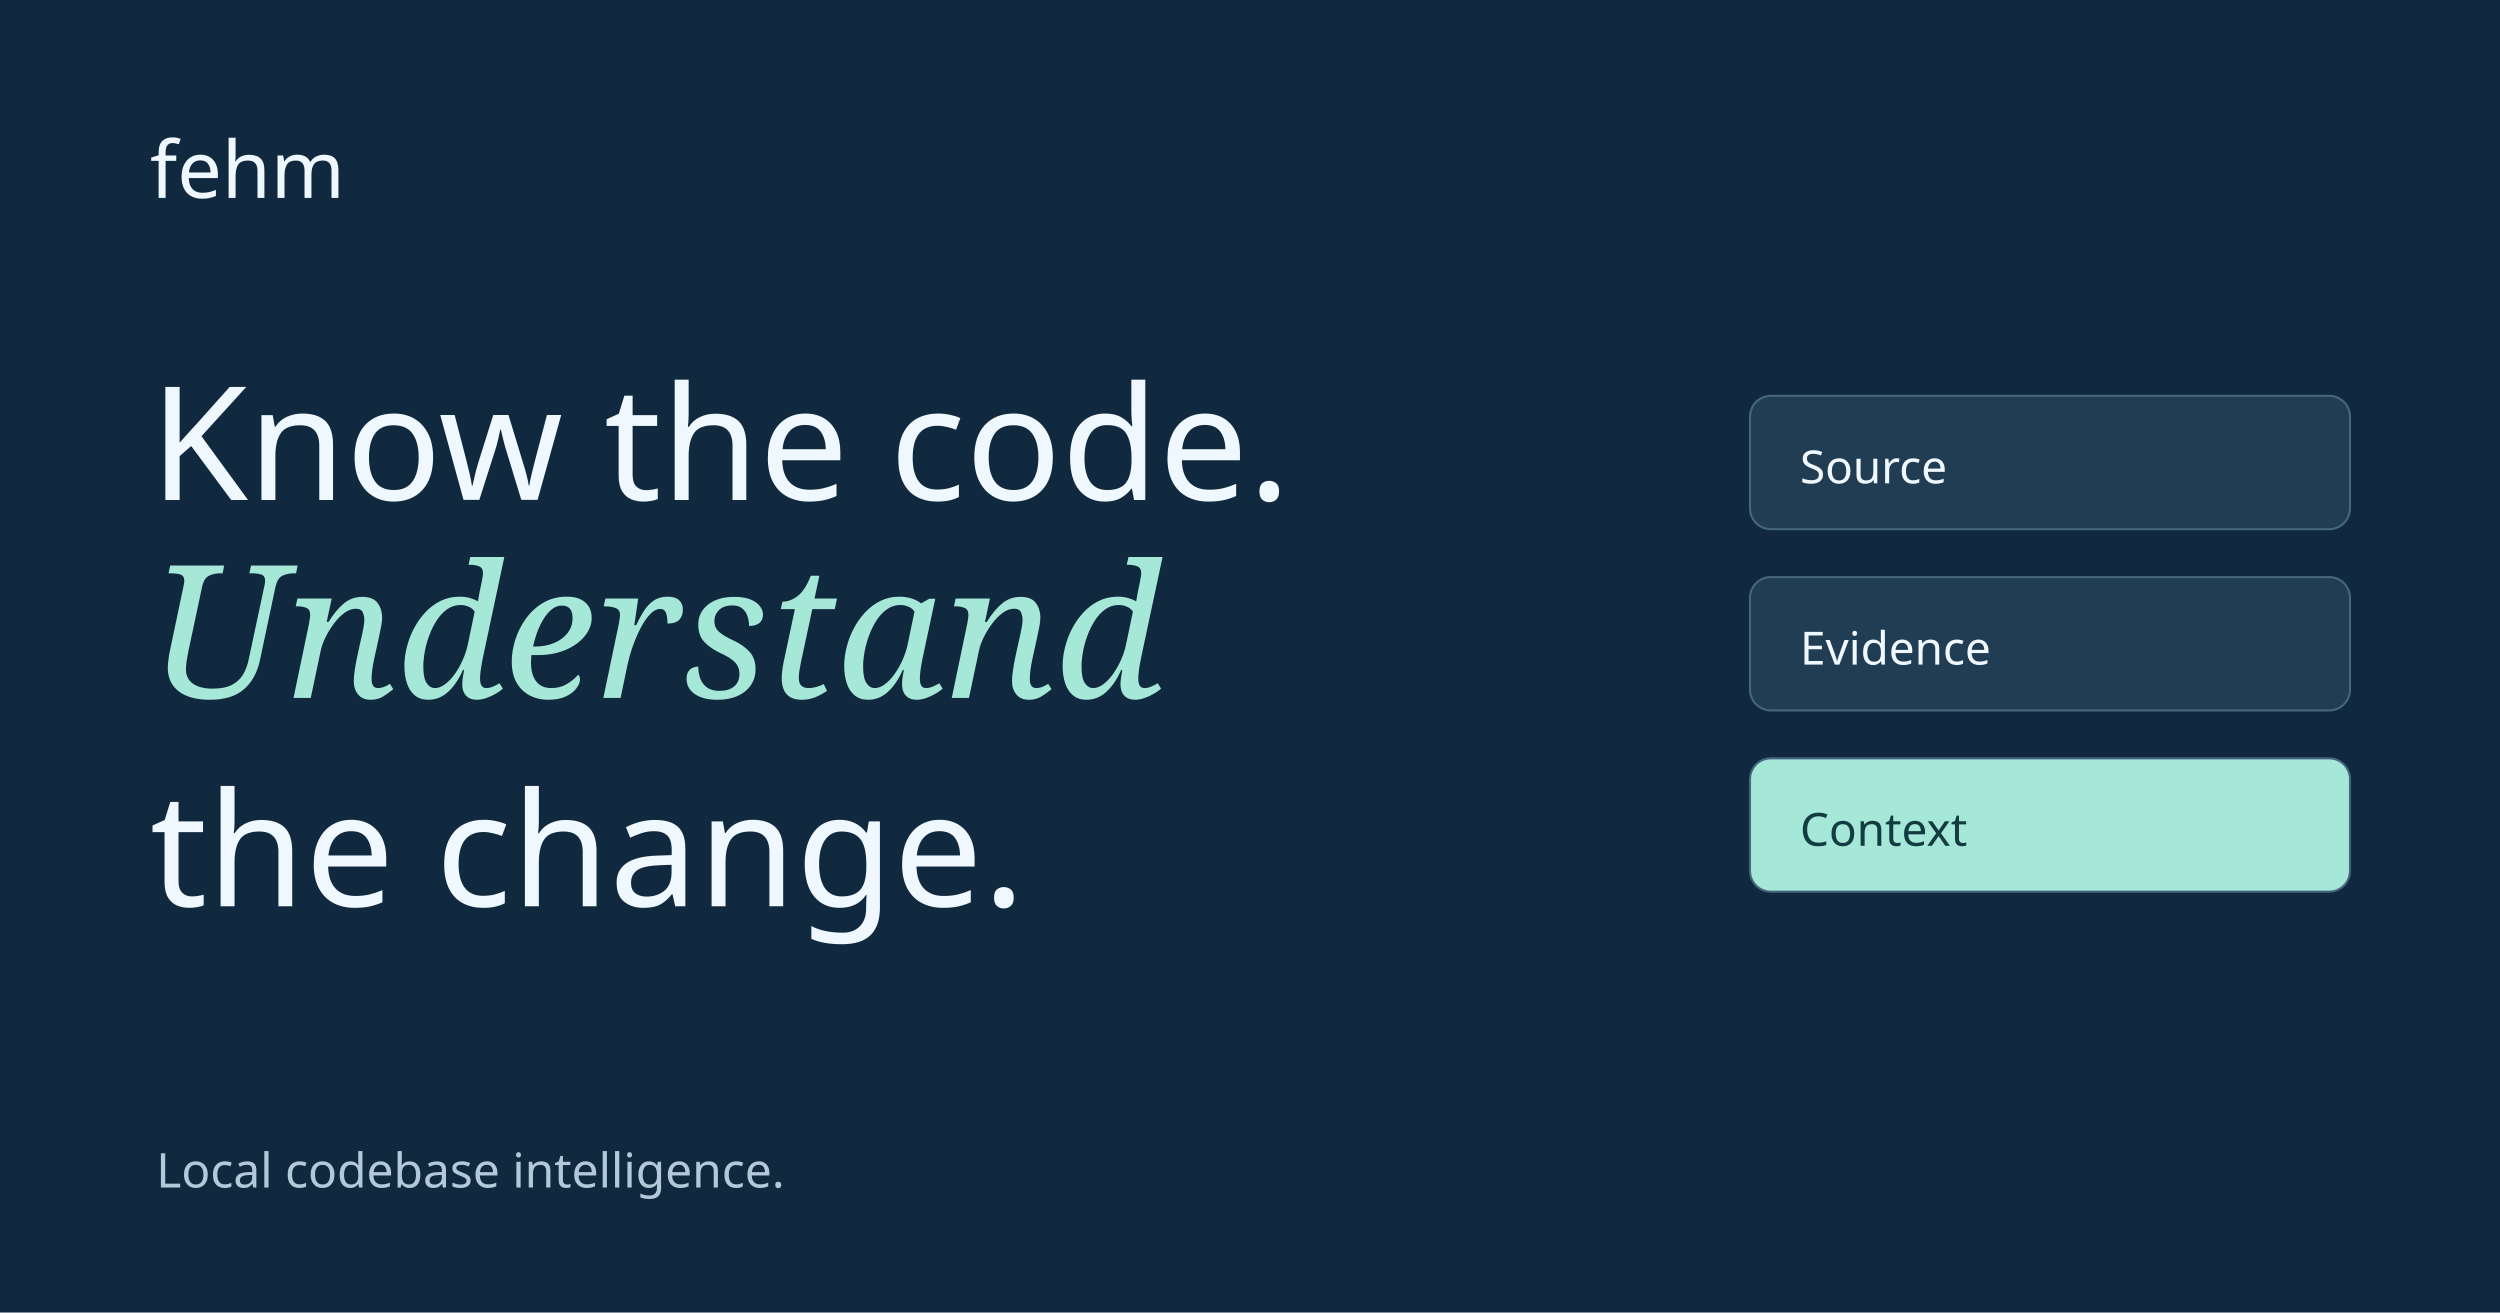
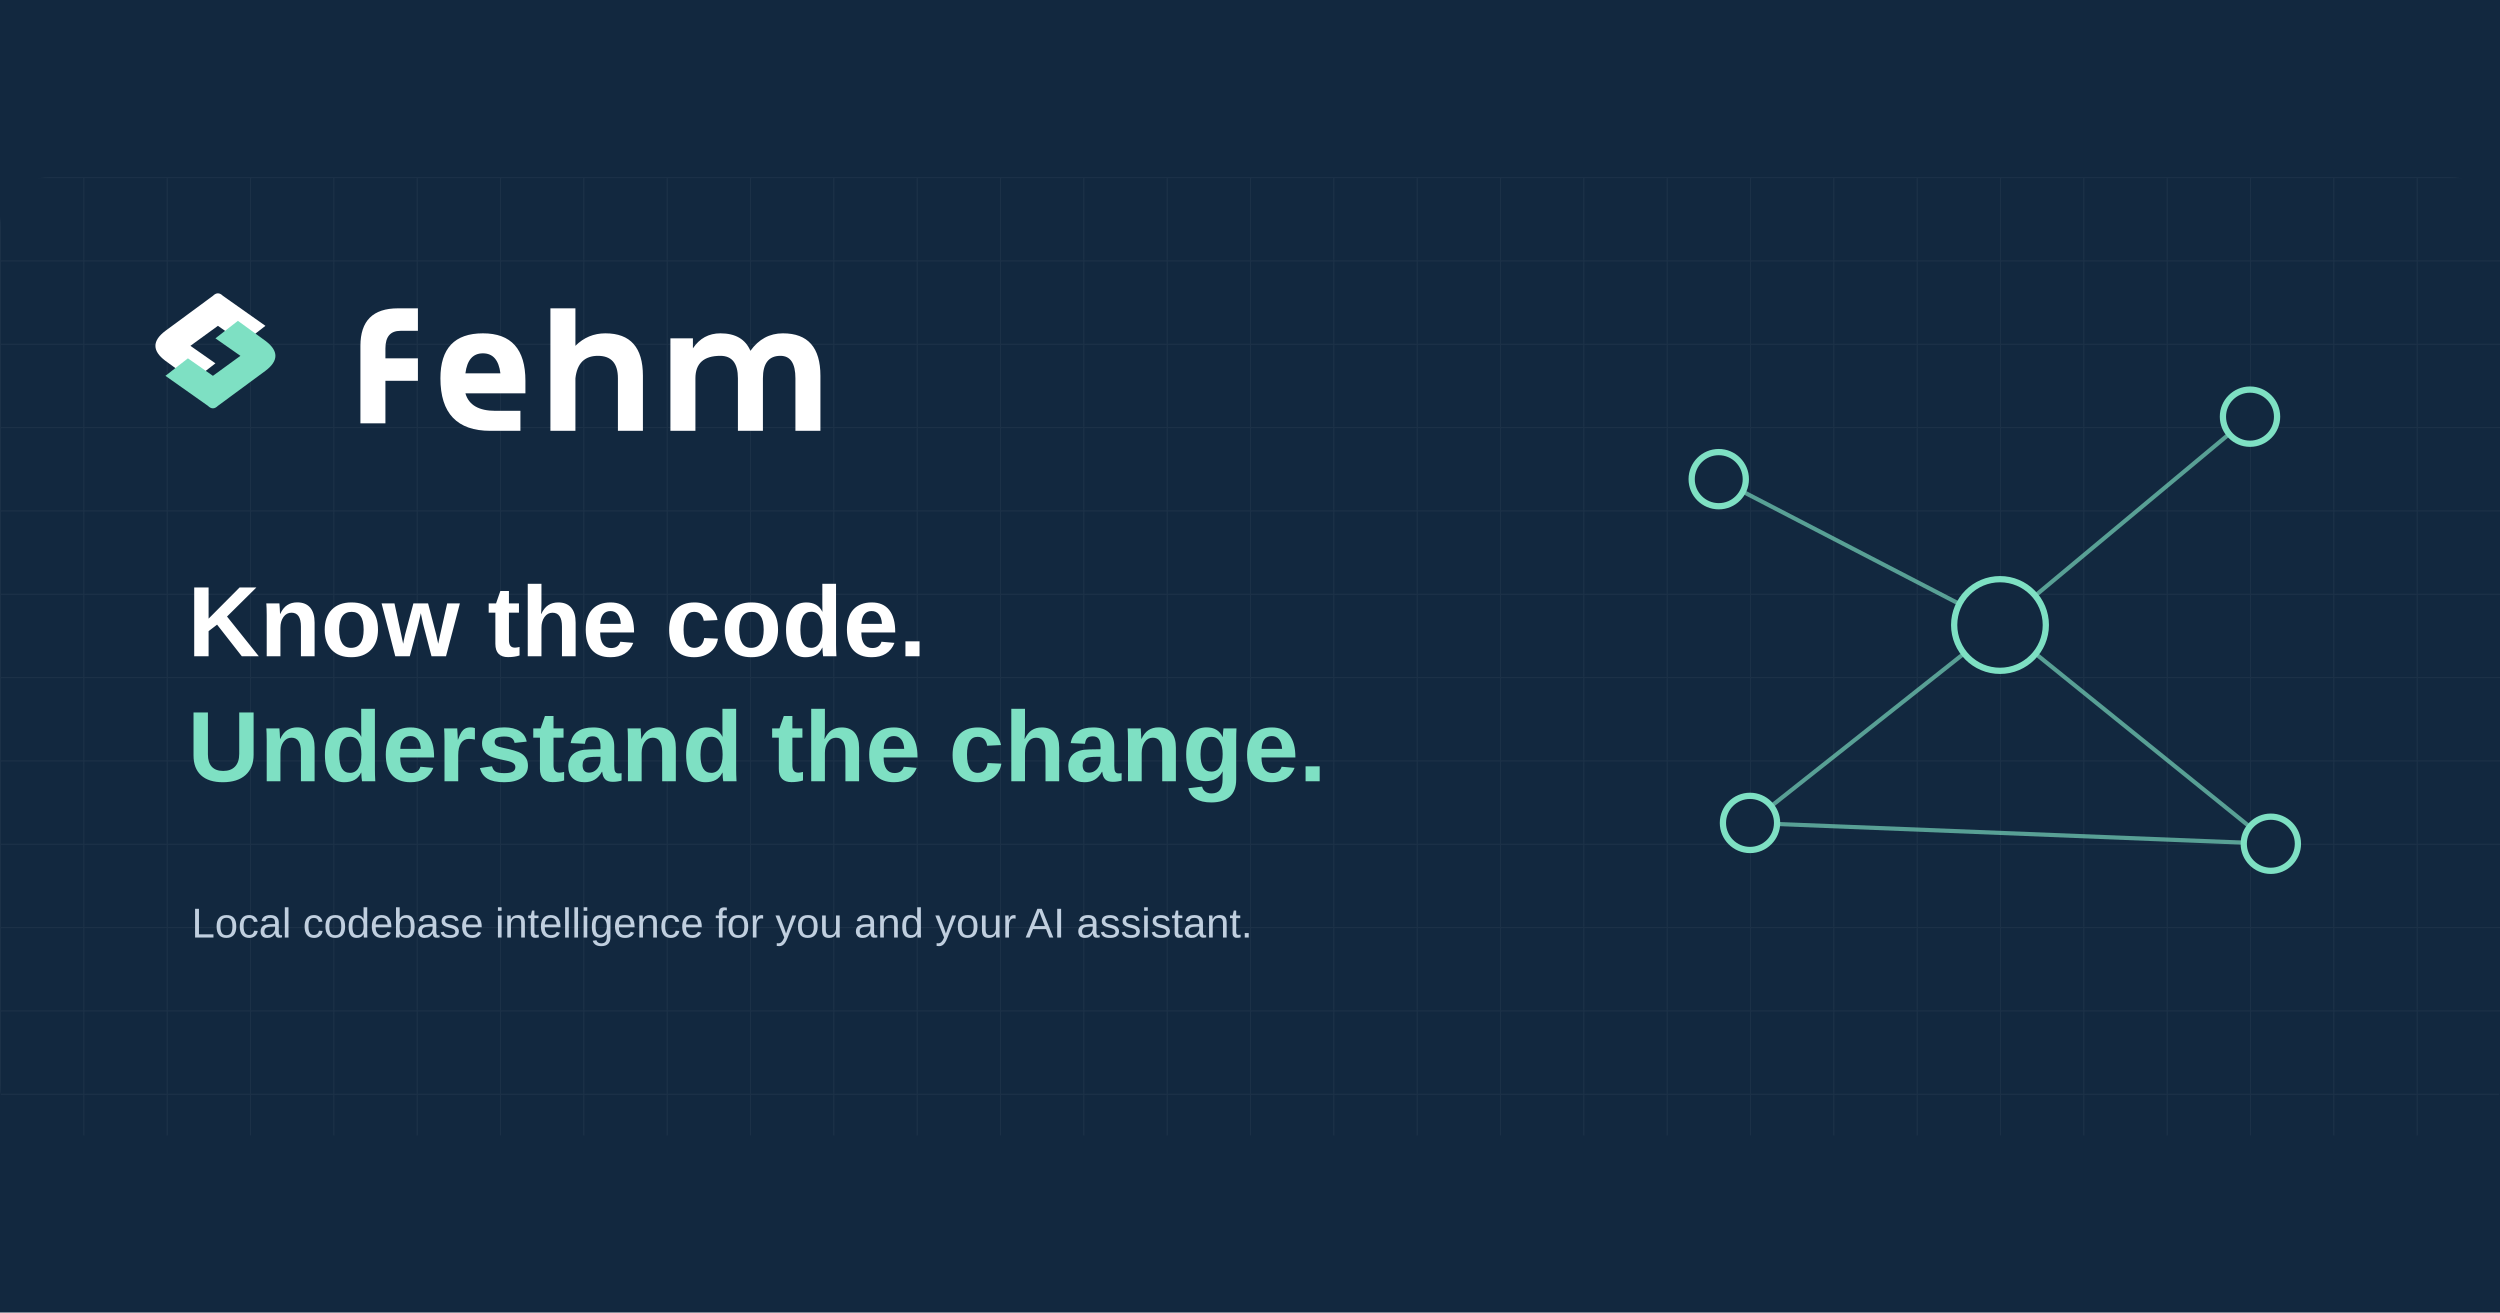
- <svg xmlns="http://www.w3.org/2000/svg" width="1200" height="630" viewBox="0 0 1200 630">
-   <rect width="1200" height="630" fill="#11293f" />
-   <g font-family="sans-serif" fill="#eff8ff">
-     <text x="72" y="95" font-size="38">fehm</text>
-     <text x="72" y="240" font-size="76">Know the code.</text>
-     <text x="72" y="335" font-size="89" font-family="Georgia,serif" font-style="italic" fill="#a6e8d8">Understand</text>
-     <text x="72" y="435" font-size="76">the change.</text>
-     <text x="75" y="570" font-size="23" fill="#b3c8d8">Local codebase intelligence.</text>
-   </g>
-   <g fill="#203d53" stroke="#45667e">
-     <rect x="840" y="190" width="288" height="64" rx="10" />
-     <rect x="840" y="277" width="288" height="64" rx="10" />
-     <rect x="840" y="364" width="288" height="64" rx="10" fill="#a6e8d8" />
-   </g>
-   <g fill="#eff8ff" font-family="sans-serif" font-size="22">
-     <text x="864" y="232">Source</text>
-     <text x="864" y="319">Evidence</text>
-     <text x="864" y="406" fill="#123c41">Context</text>
+ <svg xmlns="http://www.w3.org/2000/svg" viewBox="0 0 1200 630" role="img" aria-label="Fehm">
+   <rect width="1200" height="630" fill="#12283f" />
+   <g transform="translate(0 85)">
+     <defs>
+       <pattern id="grid" width="40" height="40" patternUnits="userSpaceOnUse">
+         <path d="M40 0H0V40" fill="none" stroke="#ffffff" stroke-opacity=".045" />
+       </pattern>
+     </defs>
+     <rect width="1200" height="460" rx="24" fill="#12283f" />
+     <rect width="1200" height="460" rx="24" fill="url(#grid)" />
+     <g transform="translate(65 45) scale(1.2)">
+       <path d="M12 24 31 10Q33 8 35 10L52 22 43 29 33 22 22 30 32 37 23 44 12 36Q8 33 8 30T12 24Z" fill="#ffffff" />
+       <path d="m41 20 11 8q4 3 4 6t-4 6L33 54q-2 2-4 0L12 42l9-7 10 7 11-8-10-7Z" fill="#7ee0c3" />
+       <path d="M90 61V30q0-15 15-15h8v9h-7q-6 0-6 7v4h13v9h-13v17z M122 43q0-18 17-18t17 19v5h-24q2 7 12 7h10v8h-12q-20 0-20-21zm10-2h14q-1-8-7-8t-7 8z M166 15h10v15q5-5 12-5 15 0 15 17v22h-10V43q0-9-8-9t-9 9v21h-10z M214 27h9v4q4-6 11-6 9 0 12 7 5-7 13-7 15 0 15 17v22h-10V43q0-9-6-9-7 0-7 9v21h-10V43q0-9-7-9-10 0-10 9v21h-10z" fill="#ffffff" />
+     </g>
+     <g font-family="Arial, sans-serif">
+       <text x="90" y="230" font-size="48" font-weight="700" fill="#ffffff">Know the code.</text>
+       <text x="90" y="290" font-size="48" font-weight="700" fill="#7ee0c3">Understand the change.</text>
+       <text x="92" y="365" font-size="20" fill="#c0cfdf">Local codebase intelligence for you and your AI assistant.</text>
+     </g>
+     <g fill="none" stroke="#7ee0c3" stroke-width="2" opacity=".65">
+       <path d="M825 145L960 215 840 310M960 215l120-100M960 215l130 105M840 310l250 10" />
+     </g>
+     <g fill="#12283f" stroke="#7ee0c3" stroke-width="3">
+       <circle cx="825" cy="145" r="13" />
+       <circle cx="960" cy="215" r="22" />
+       <circle cx="840" cy="310" r="13" />
+       <circle cx="1080" cy="115" r="13" />
+       <circle cx="1090" cy="320" r="13" />
+     </g>
  </g>
</svg>
